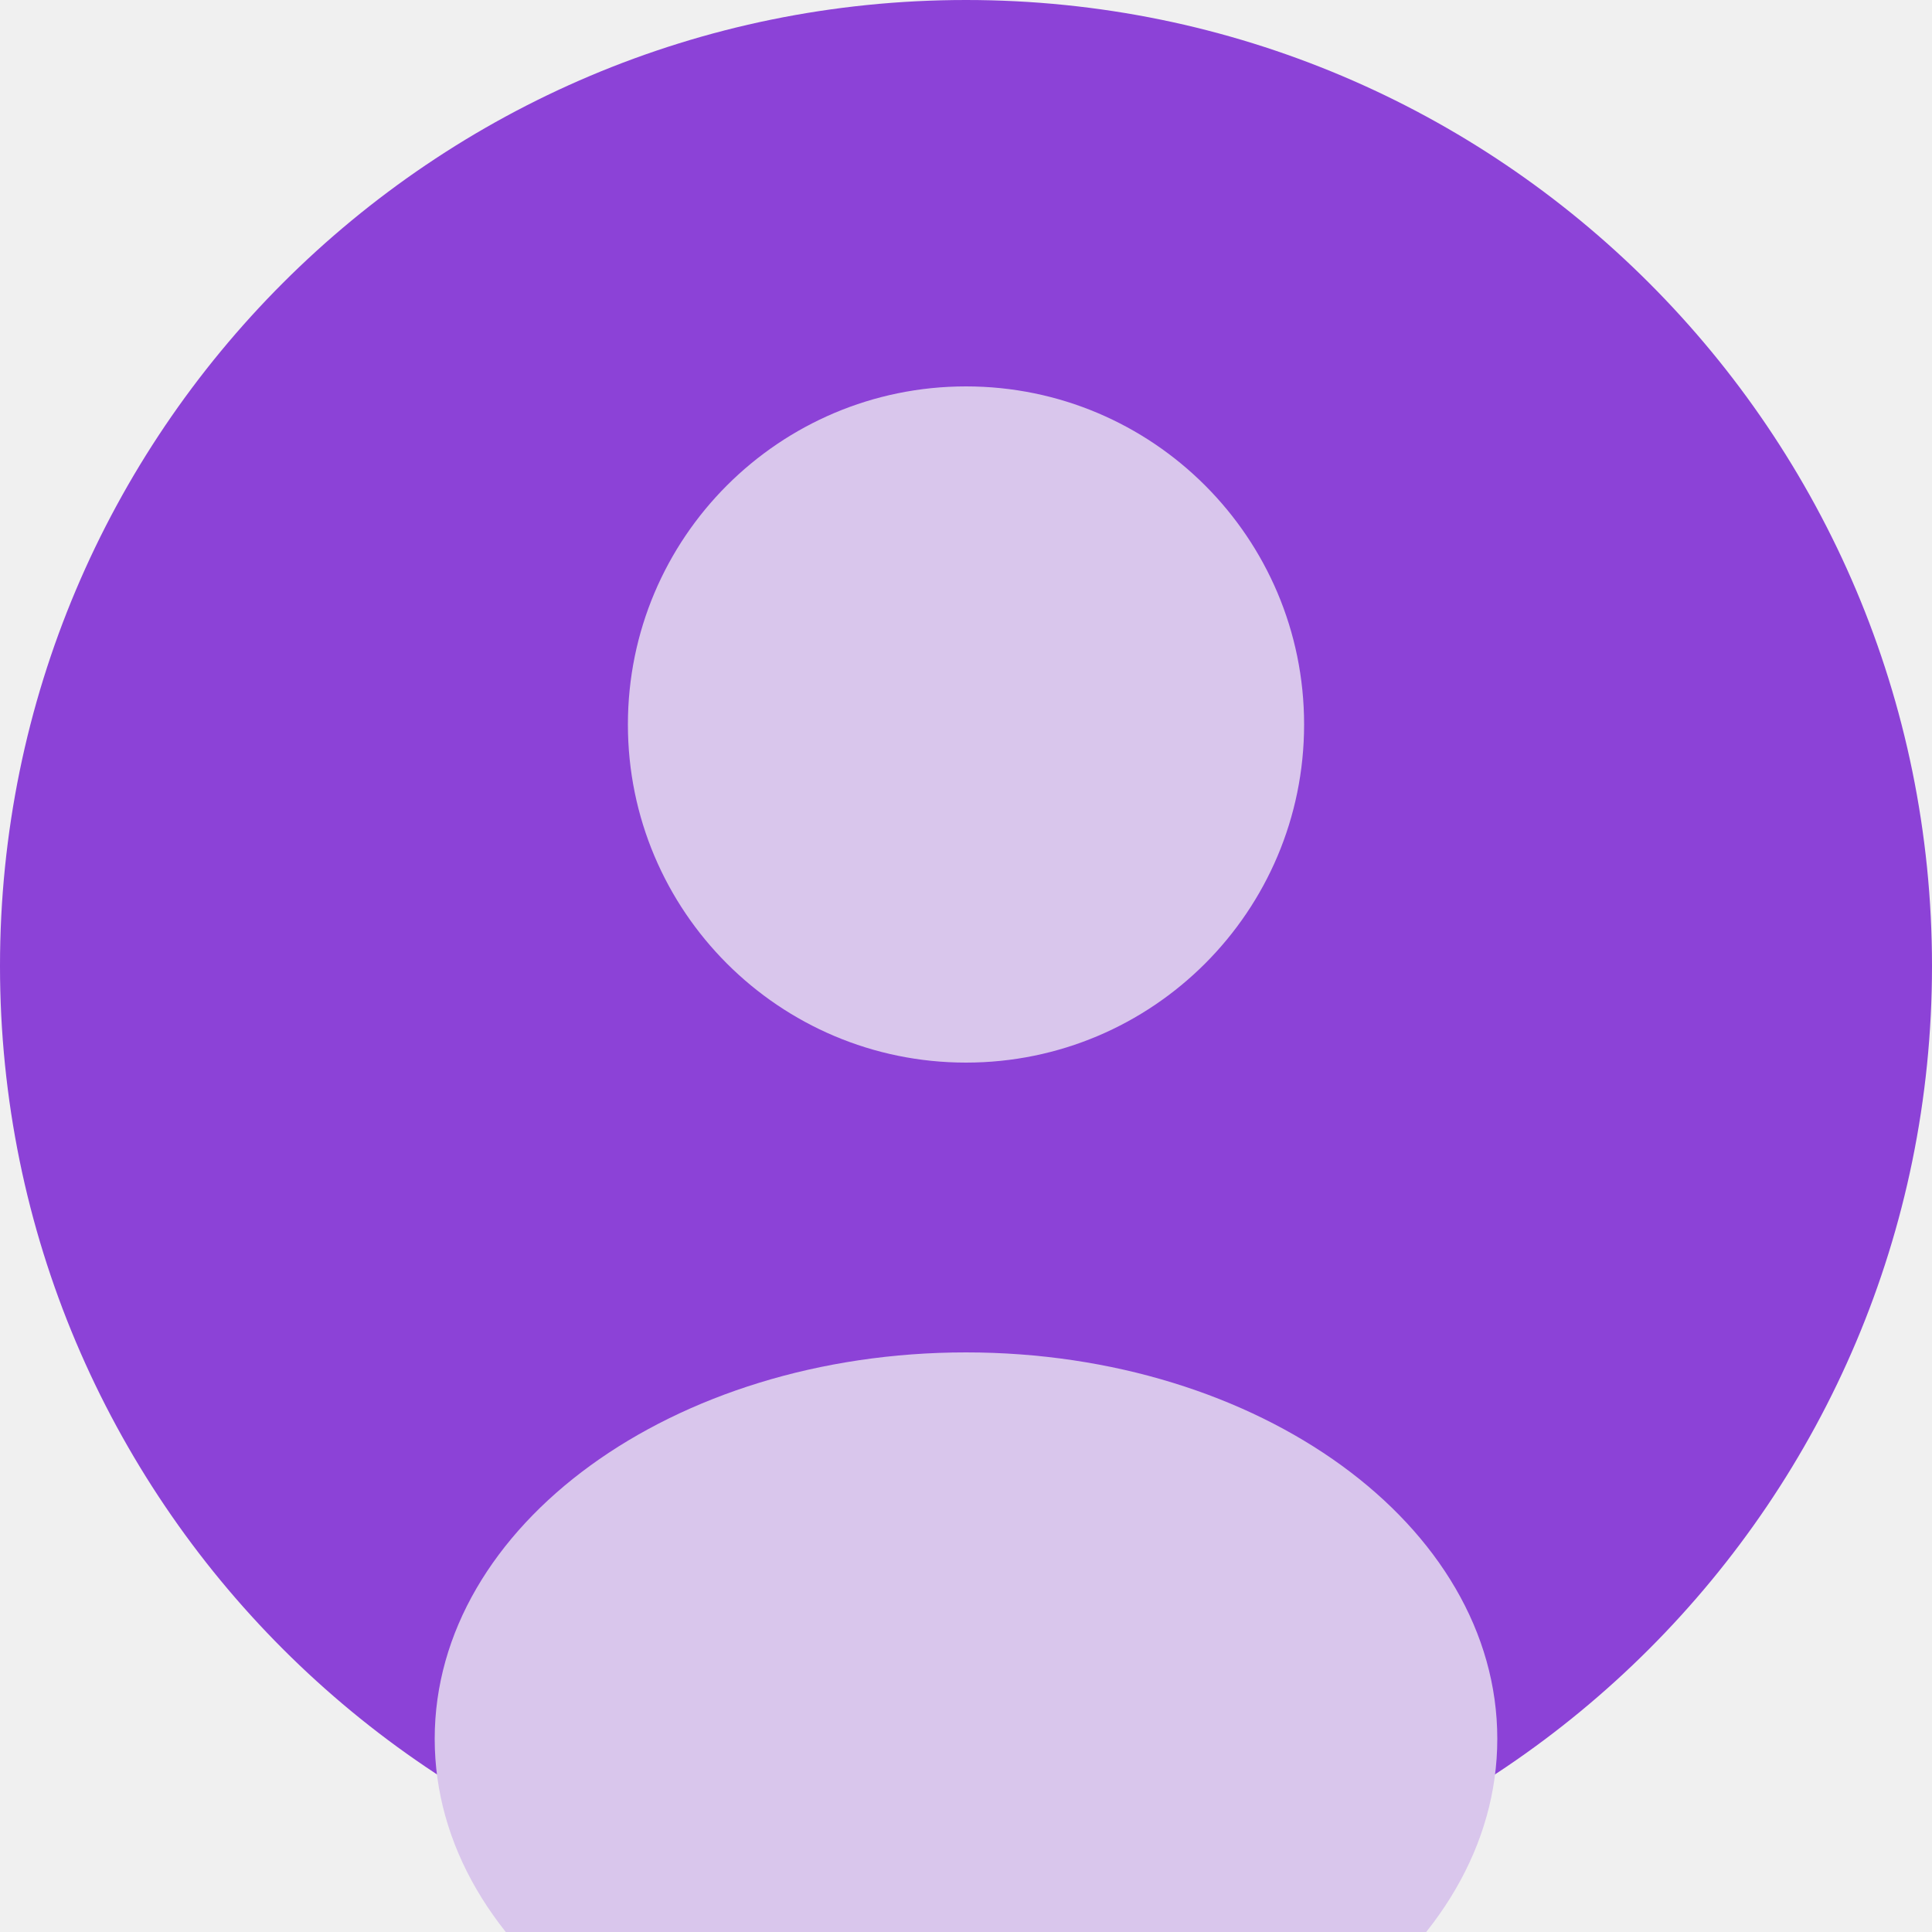
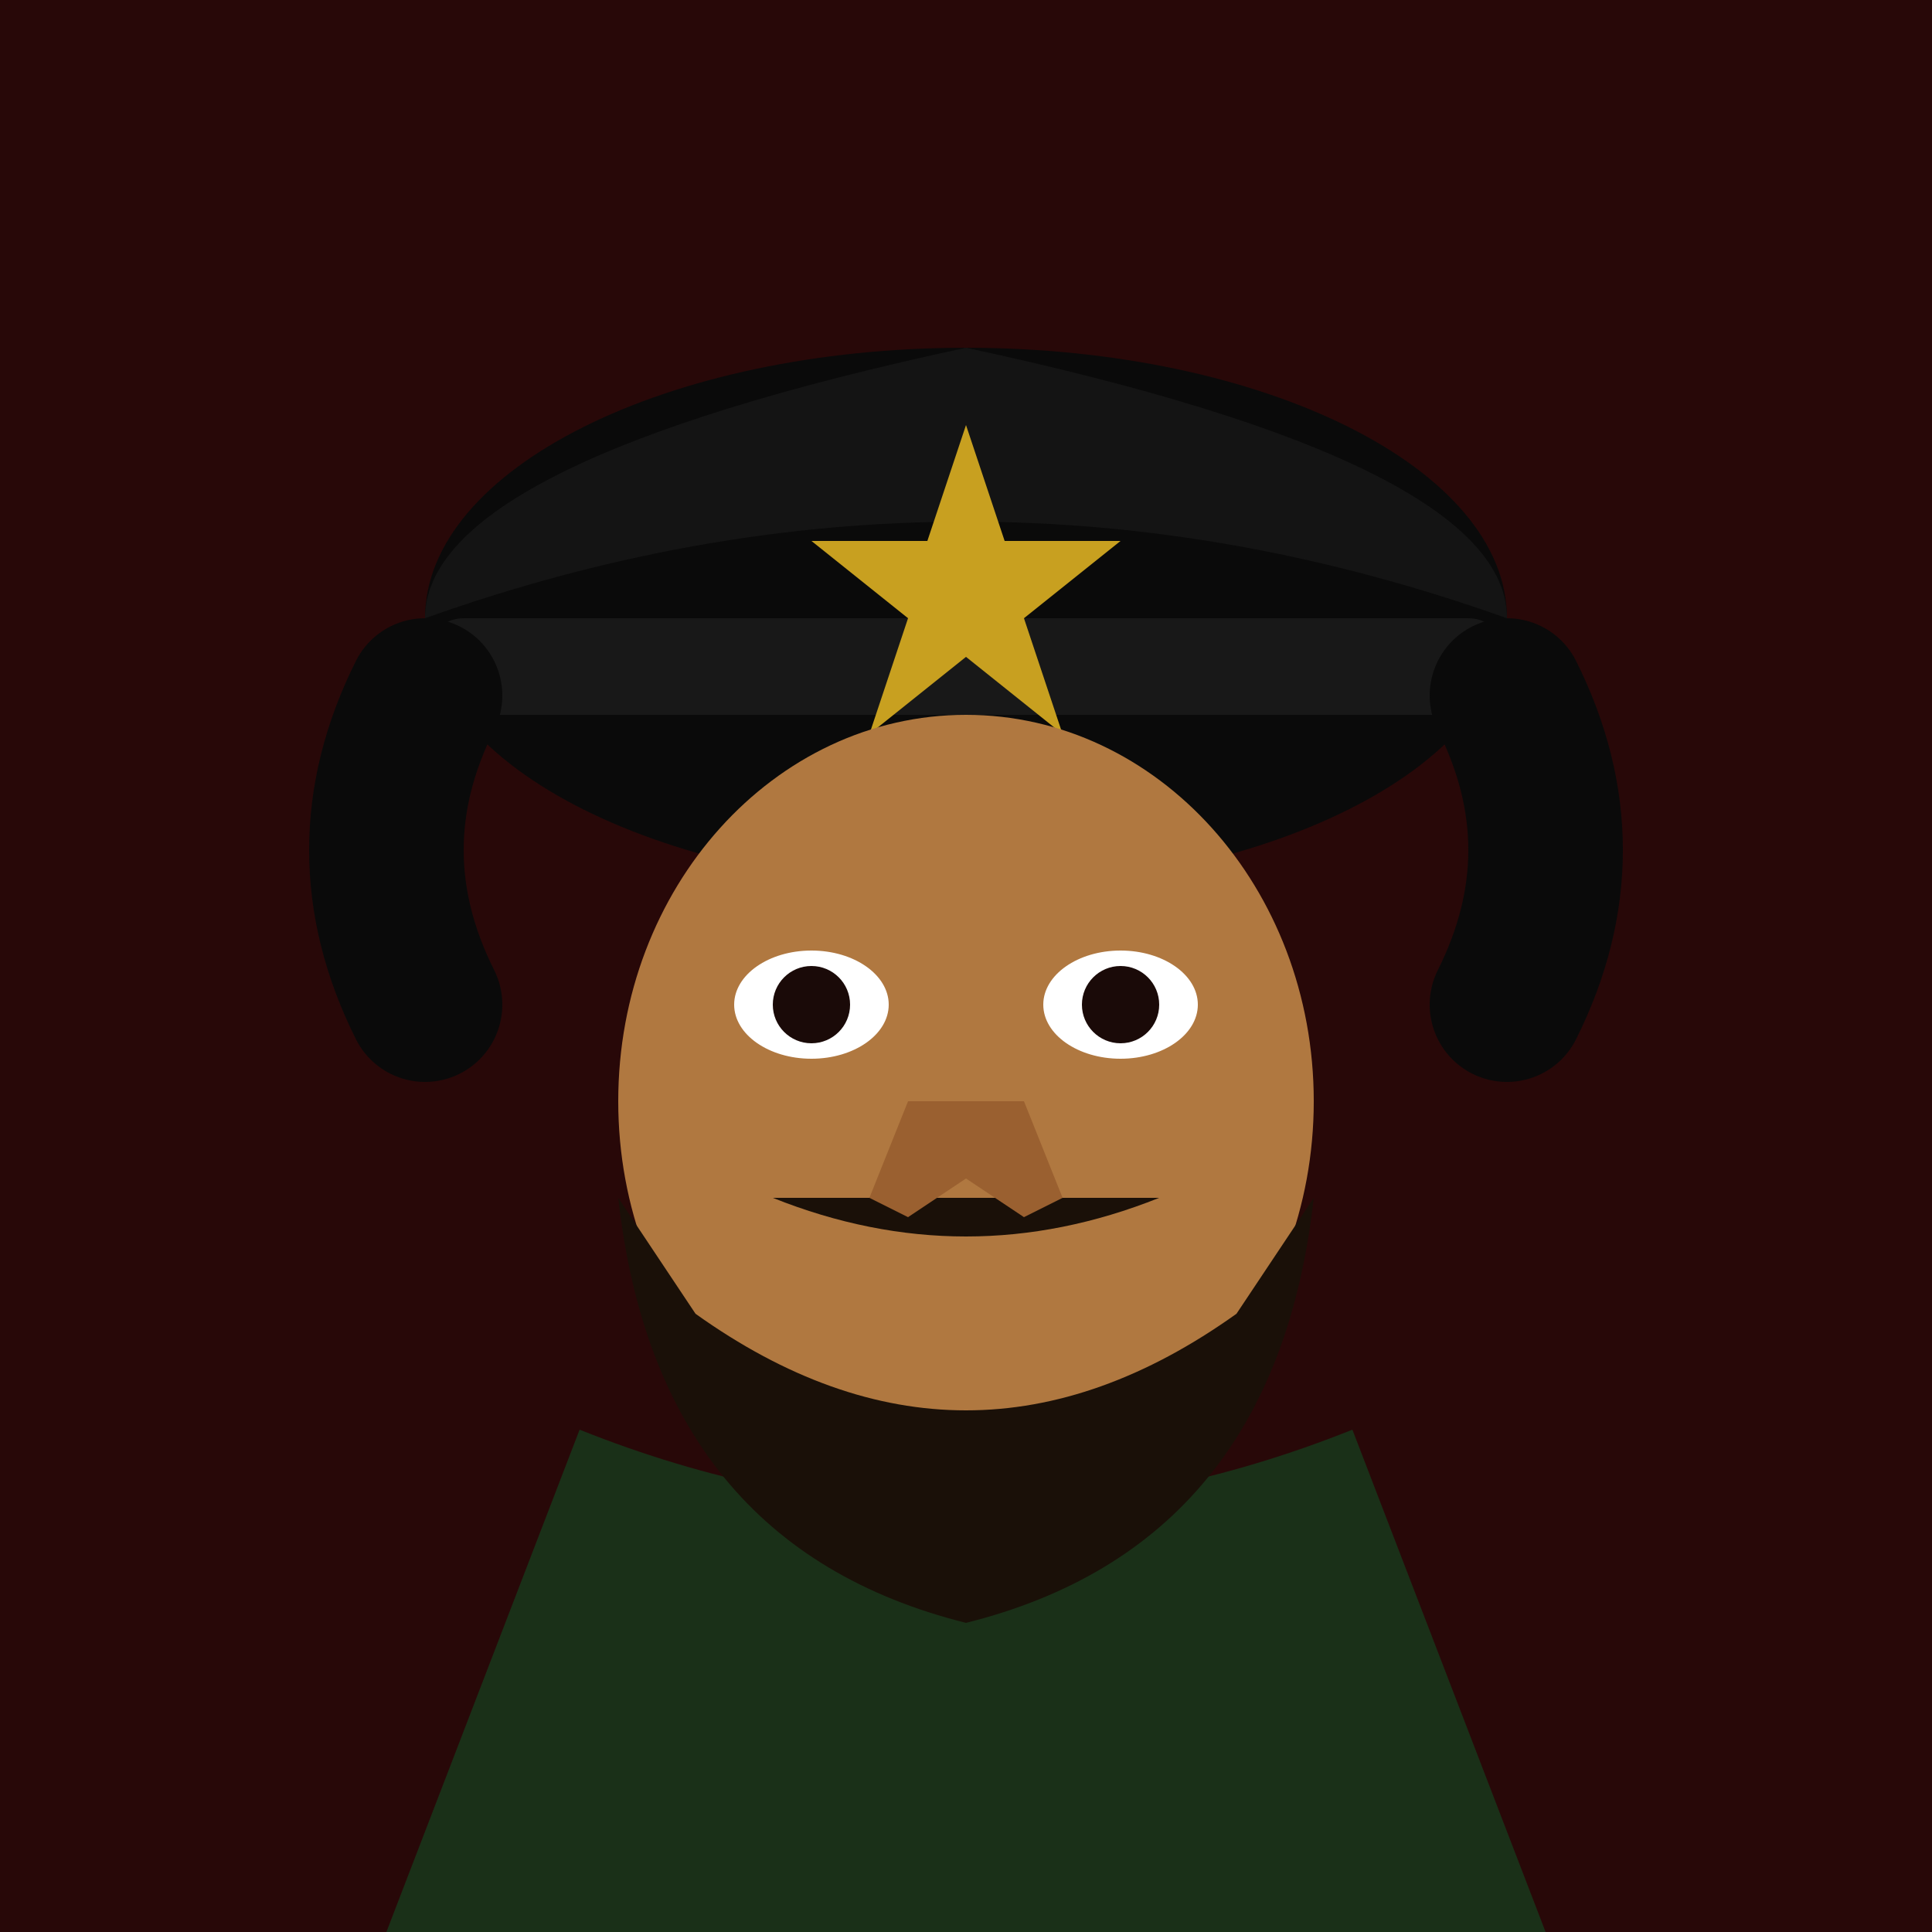
- <svg xmlns="http://www.w3.org/2000/svg" viewBox="0 0 80 80" width="80" height="80">
-   <circle cx="40" cy="40" r="40" fill="hsl(270, 65%, 55%)" />
-   <circle cx="40" cy="30" r="14" fill="hsl(270, 50%, 85%)" />
-   <ellipse cx="40" cy="72" rx="22" ry="16" fill="hsl(270, 50%, 85%)" />
+ <svg xmlns="http://www.w3.org/2000/svg" viewBox="0 0 100 100">
+   <rect width="100" height="100" fill="#280808" />
+   <path d="M20 100 L30 74 Q50 82 70 74 L80 100Z" fill="#1A3018" />
+   <ellipse cx="50" cy="32" rx="28" ry="14" fill="#0A0A0A" />
+   <path d="M22 32 Q50 22 78 32 Q78 24 50 18 Q22 24 22 32Z" fill="#141414" />
+   <rect x="22" y="32" width="56" height="5" rx="2" fill="#181818" />
+   <polygon points="50,22 52,28 58,28 53,32 55,38 50,34 45,38 47,32 42,28 48,28" fill="#C8A020" />
+   <path d="M22 36 Q18 44 22 52" stroke="#0A0A0A" stroke-width="8" fill="none" stroke-linecap="round" />
+   <path d="M78 36 Q82 44 78 52" stroke="#0A0A0A" stroke-width="8" fill="none" stroke-linecap="round" />
+   <ellipse cx="50" cy="57" rx="18" ry="20" fill="#B07840" />
+   <path d="M32 62 Q34 80 50 84 Q66 80 68 62 L64 68 Q50 78 36 68Z" fill="#1A1008" />
+   <path d="M40 62 Q50 66 60 62" fill="#1A1008" />
+   <ellipse cx="42" cy="52" rx="4" ry="2.8" fill="white" />
+   <circle cx="42" cy="52" r="2" fill="#1A0A08" />
+   <ellipse cx="58" cy="52" rx="4" ry="2.8" fill="white" />
+   <circle cx="58" cy="52" r="2" fill="#1A0A08" />
+   <path d="M47 57 L45 62 L47 63 L50 61 L53 63 L55 62 L53 57" fill="#9A6030" />
</svg>
